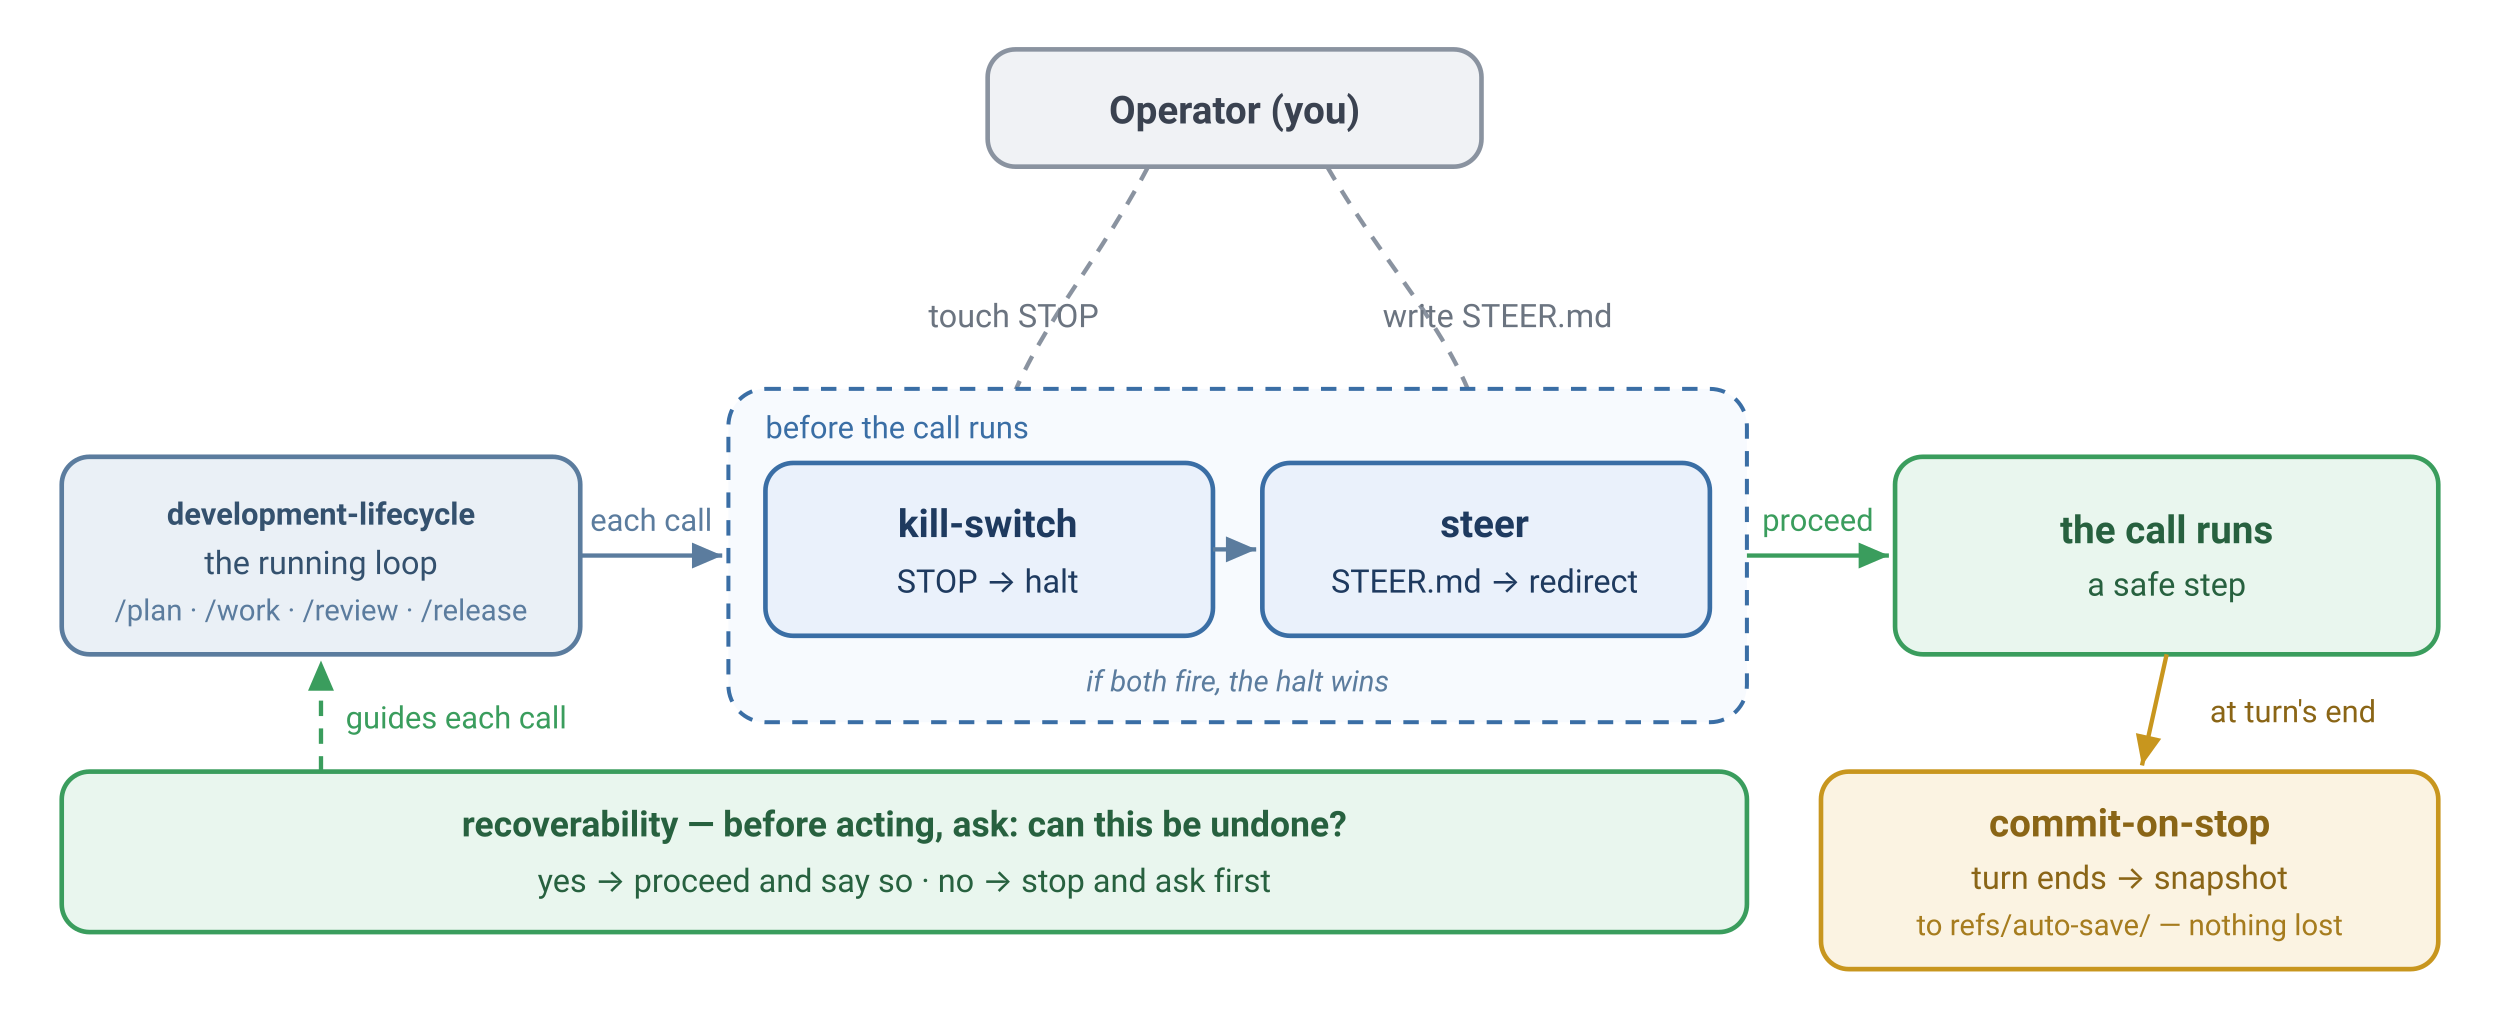
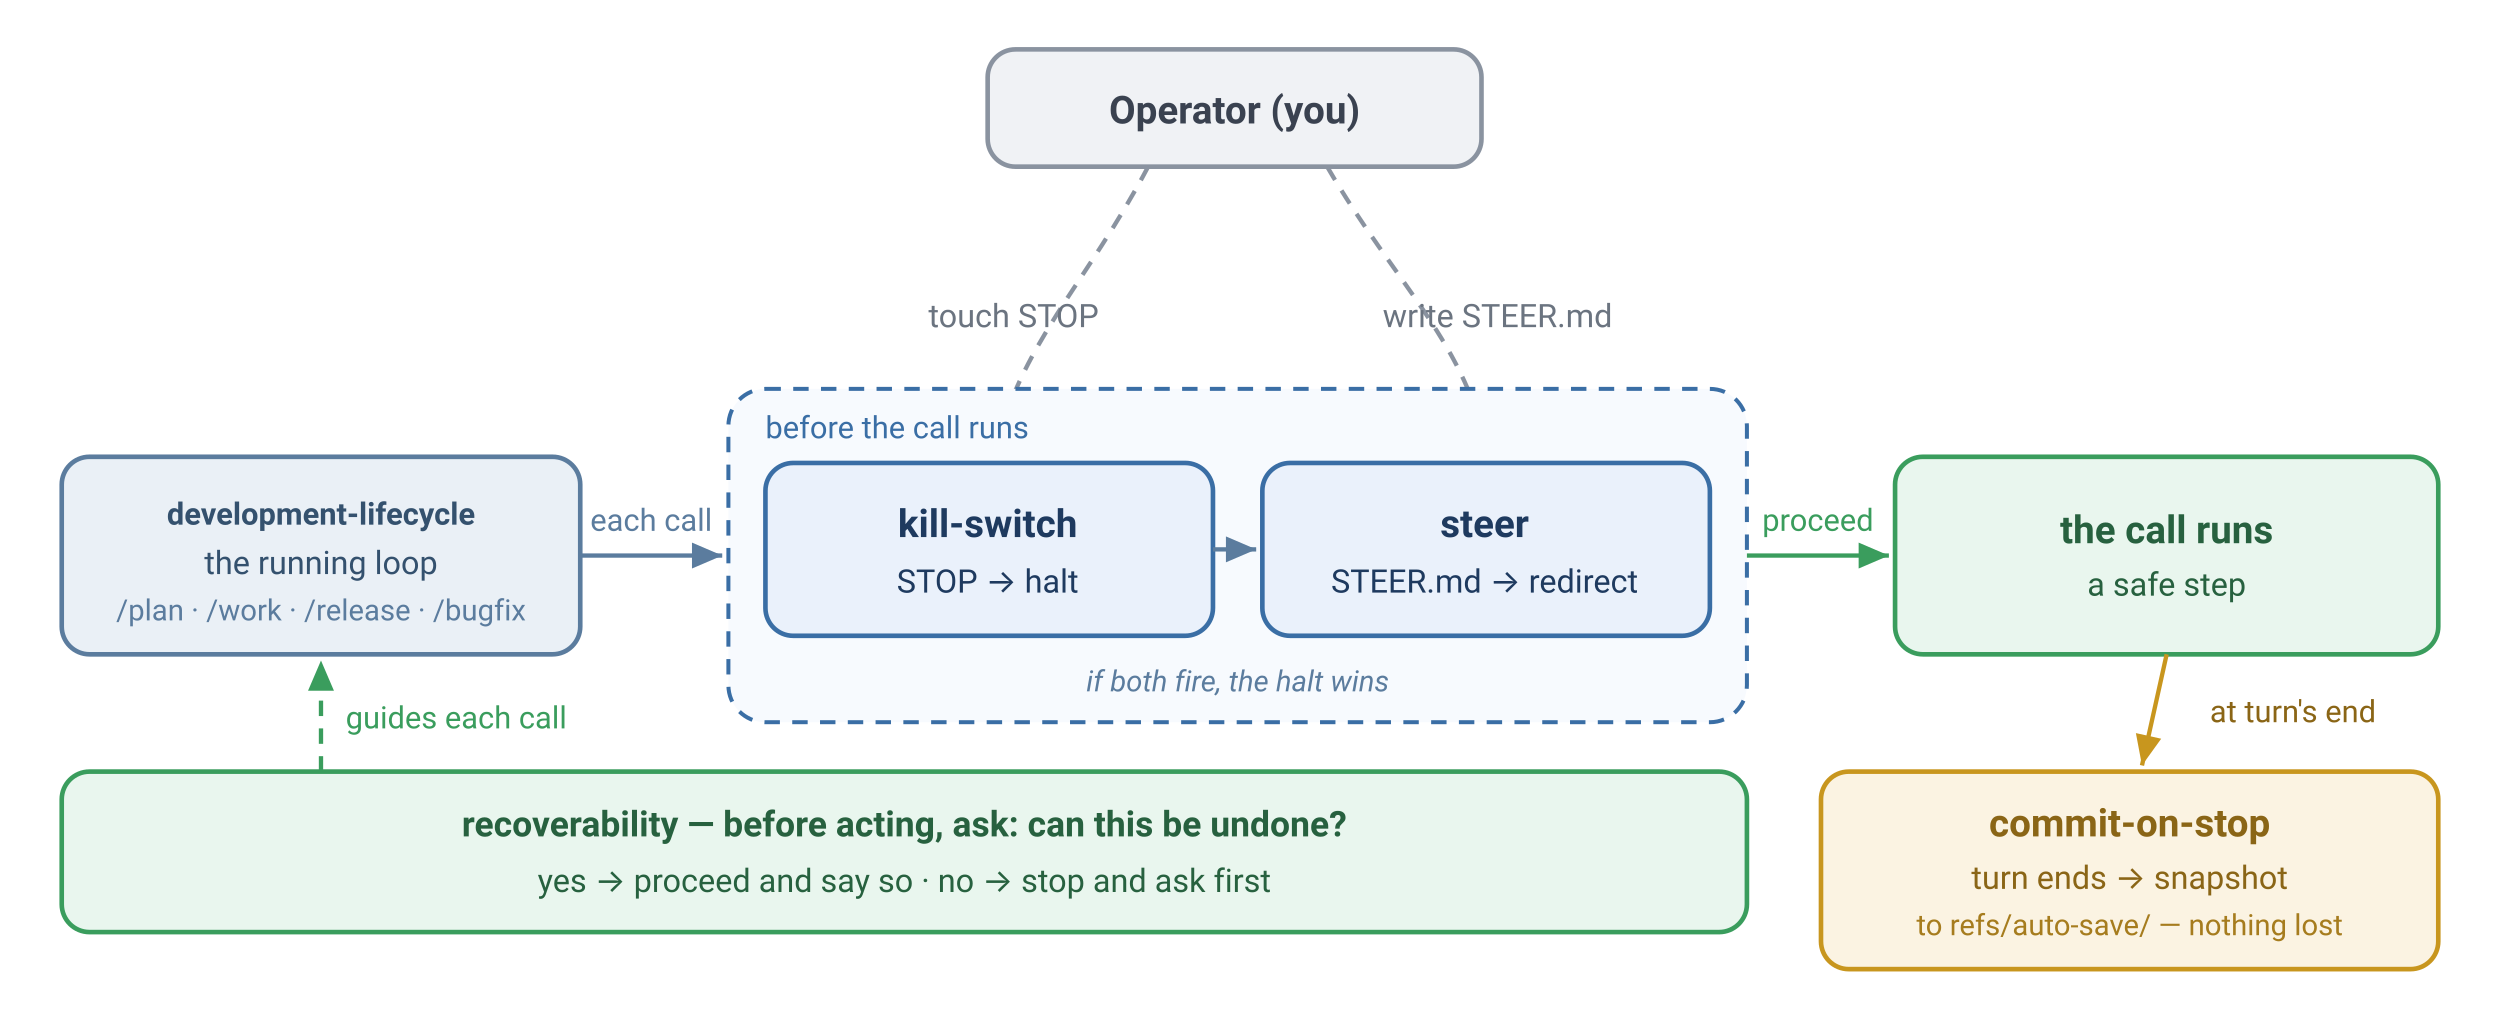
<svg xmlns="http://www.w3.org/2000/svg" viewBox="0 0 810 330" width="1053" height="429" font-family="-apple-system,BlinkMacSystemFont,'Segoe UI',Roboto,sans-serif">
  <defs>
    <marker id="a" markerWidth="9" markerHeight="9" refX="7" refY="3" orient="auto">
      <path d="M0,0 L7,3 L0,6 Z" fill="#5B7C9E" />
    </marker>
    <marker id="ag" markerWidth="9" markerHeight="9" refX="7" refY="3" orient="auto">
      <path d="M0,0 L7,3 L0,6 Z" fill="#3A9D5D" />
    </marker>
    <marker id="an" markerWidth="9" markerHeight="9" refX="7" refY="3" orient="auto">
      <path d="M0,0 L7,3 L0,6 Z" fill="#8a93a0" />
    </marker>
    <marker id="au" markerWidth="9" markerHeight="9" refX="7" refY="3" orient="auto">
      <path d="M0,0 L7,3 L0,6 Z" fill="#C8961E" />
    </marker>
  </defs>
  <rect x="320" y="16" width="160" height="38" rx="9" fill="#F0F2F5" stroke="#8a93a0" stroke-width="1.5" />
  <text x="400" y="40" text-anchor="middle" font-size="12.5" font-weight="600" fill="#3a4250">Operator (you)</text>
  <path d="M 372 54 C 352 92, 330 112, 322 148" fill="none" stroke="#8a93a0" stroke-width="1.4" stroke-dasharray="5 4" marker-end="url(#an)" />
  <path d="M 430 54 C 452 92, 476 112, 482 148" fill="none" stroke="#8a93a0" stroke-width="1.4" stroke-dasharray="5 4" marker-end="url(#an)" />
  <text x="356" y="106" text-anchor="end" font-size="10.5" fill="#6b7480">touch STOP</text>
  <text x="448" y="106" text-anchor="start" font-size="10.5" fill="#6b7480">write STEER.md</text>
  <rect x="236" y="126" width="330" height="108" rx="12" fill="#F7FAFE" stroke="#3A6EA5" stroke-width="1.3" stroke-dasharray="5 4" />
  <text x="248" y="142" font-size="10" fill="#3A6EA5">before the call runs</text>
  <rect x="248" y="150" width="145" height="56" rx="9" fill="#EAF1FB" stroke="#3A6EA5" stroke-width="1.5" />
  <text x="320" y="174" text-anchor="middle" font-size="12.5" font-weight="600" fill="#1e3a5f">kill-switch</text>
  <text x="320" y="192" text-anchor="middle" font-size="10.5" fill="#1e3a5f">STOP → halt</text>
  <rect x="409" y="150" width="145" height="56" rx="9" fill="#EAF1FB" stroke="#3A6EA5" stroke-width="1.5" />
  <text x="481" y="174" text-anchor="middle" font-size="12.5" font-weight="600" fill="#1e3a5f">steer</text>
  <text x="481" y="192" text-anchor="middle" font-size="10.5" fill="#1e3a5f">STEER.md → redirect</text>
  <path d="M 393 178 L 407 178" fill="none" stroke="#5B7C9E" stroke-width="1.4" marker-end="url(#a)" />
  <text x="401" y="224" text-anchor="middle" font-size="9.5" font-style="italic" fill="#5B7C9E">if both fire, the halt wins</text>
  <rect x="20" y="148" width="168" height="64" rx="9" fill="#EAF0F6" stroke="#5B7C9E" stroke-width="1.5" />
  <text x="104" y="170" text-anchor="middle" font-size="10" font-weight="600" fill="#34516e">development-lifecycle</text>
  <text x="104" y="186" text-anchor="middle" font-size="10.5" fill="#34516e">the running loop</text>
-   <text x="104" y="201" text-anchor="middle" font-size="9.5" fill="#5B7C9E">/plan · /work · /review · /release</text>
+   <text x="104" y="201" text-anchor="middle" font-size="9.5" fill="#5B7C9E">/plan · /work · /release · /bugfix</text>
  <path d="M 188 180 L 234 180" fill="none" stroke="#5B7C9E" stroke-width="1.4" marker-end="url(#a)" />
  <text x="211" y="172" text-anchor="middle" font-size="10" fill="#5B7C9E">each call</text>
  <path d="M 566 180 L 612 180" fill="none" stroke="#3A9D5D" stroke-width="1.4" marker-end="url(#ag)" />
  <text x="589" y="172" text-anchor="middle" font-size="10" fill="#3A9D5D">proceed</text>
  <rect x="614" y="148" width="176" height="64" rx="9" fill="#E9F6EE" stroke="#3A9D5D" stroke-width="1.5" />
  <text x="702" y="176" text-anchor="middle" font-size="12.5" font-weight="600" fill="#27613f">the call runs</text>
  <text x="702" y="193" text-anchor="middle" font-size="10.5" fill="#27613f">a safe step</text>
  <rect x="20" y="250" width="546" height="52" rx="9" fill="#E9F6EE" stroke="#3A9D5D" stroke-width="1.5" />
  <text x="293" y="271" text-anchor="middle" font-size="11.5" font-weight="600" fill="#27613f">recoverability — before acting, ask: can this be undone?</text>
  <text x="293" y="289" text-anchor="middle" font-size="10.5" fill="#27613f">yes → proceed and say so    ·    no → stop and ask first</text>
  <path d="M 104 250 L 104 214" fill="none" stroke="#3A9D5D" stroke-width="1.4" stroke-dasharray="5 4" marker-end="url(#ag)" />
  <text x="112" y="236" text-anchor="start" font-size="10" fill="#3A9D5D">guides each call</text>
  <rect x="590" y="250" width="200" height="64" rx="9" fill="#FBF3E2" stroke="#C8961E" stroke-width="1.5" />
  <text x="690" y="271" text-anchor="middle" font-size="12.5" font-weight="600" fill="#8a6516">commit-on-stop</text>
  <text x="690" y="288" text-anchor="middle" font-size="10.5" fill="#8a6516">turn ends → snapshot</text>
  <text x="690" y="303" text-anchor="middle" font-size="9.5" fill="#a67c1e">to refs/auto-save/ — nothing lost</text>
  <path d="M 702 212 L 694 248" fill="none" stroke="#C8961E" stroke-width="1.4" marker-end="url(#au)" />
  <text x="716" y="234" text-anchor="start" font-size="10" fill="#8a6516">at turn's end</text>
</svg>
